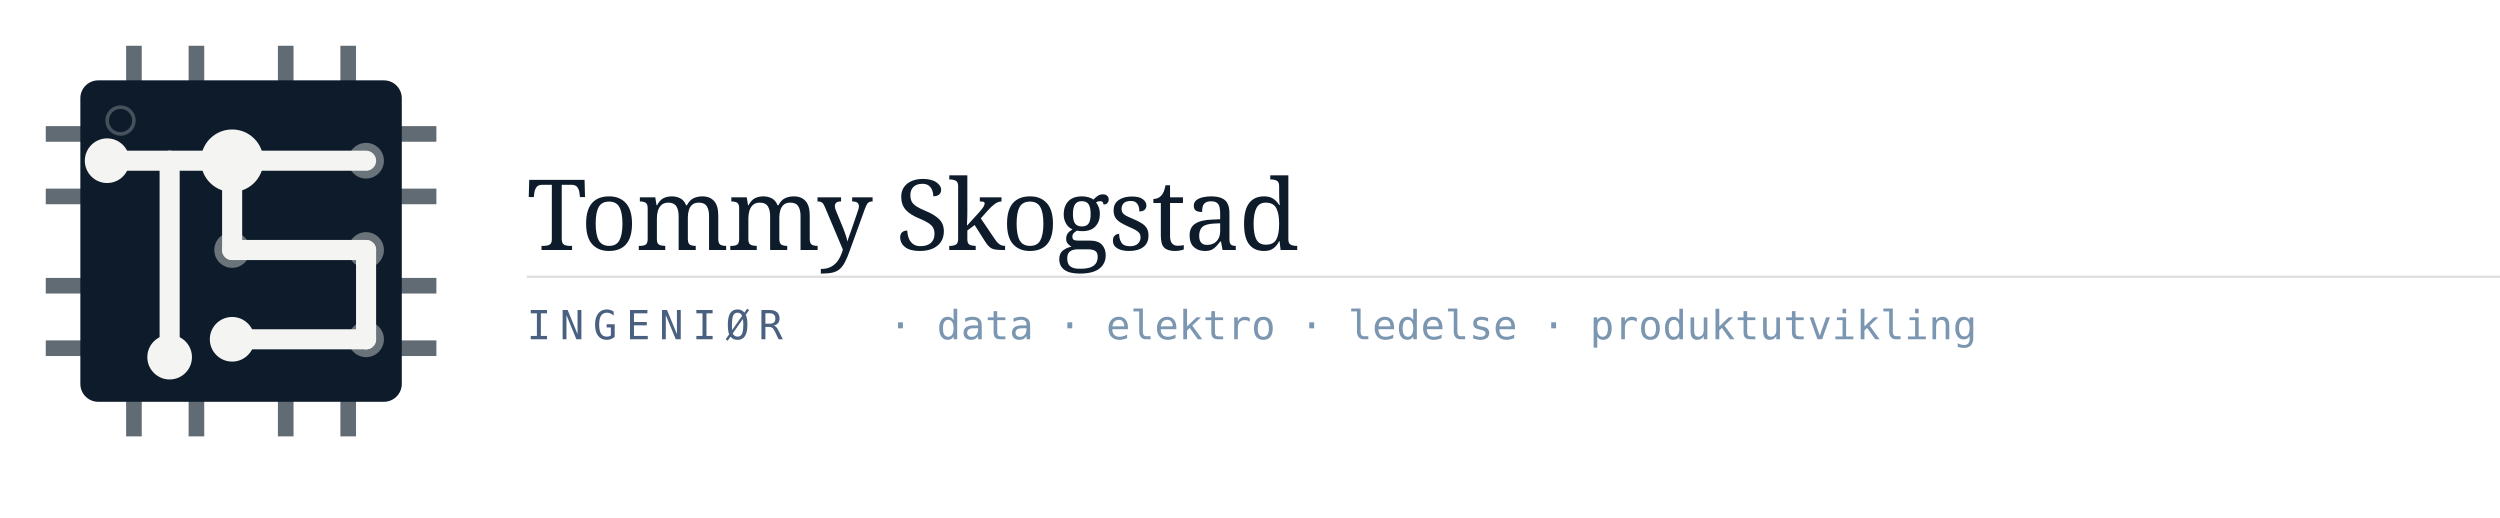
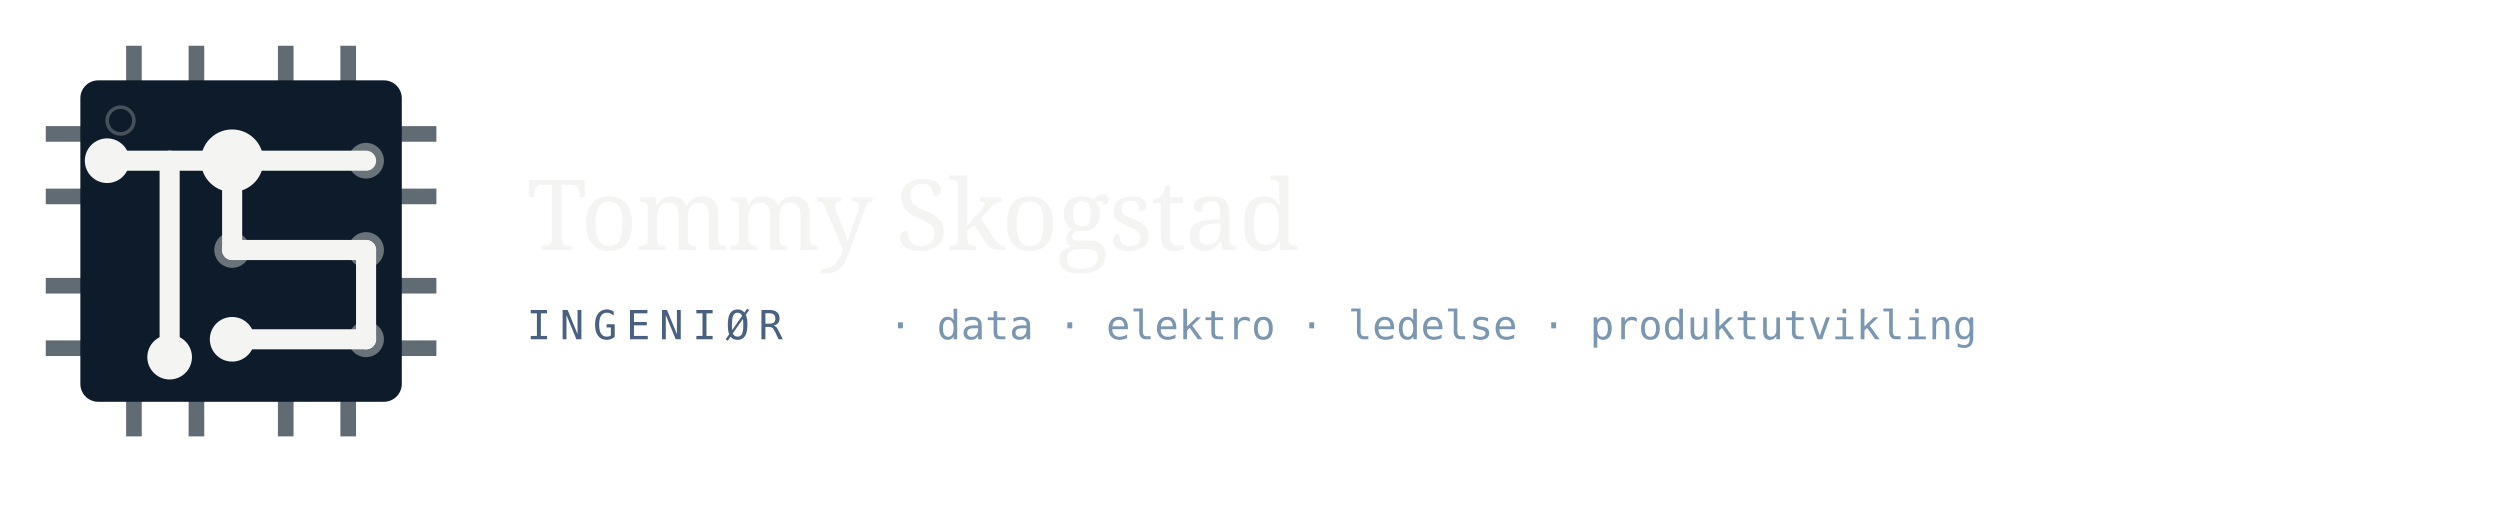
<svg xmlns="http://www.w3.org/2000/svg" viewBox="-14 -14 560 116" width="560" height="116">
  <rect x="4" y="4" width="72" height="72" rx="4" fill="#0d1b2a" />
  <circle cx="13" cy="13" r="3" fill="none" stroke="#f4f5f2" stroke-width="0.8" opacity="0.25" />
  <line x1="16" y1="4" x2="16" y2="-2" stroke="#0d1b2a" stroke-width="3.5" stroke-linecap="square" opacity="0.65" />
  <line x1="30" y1="4" x2="30" y2="-2" stroke="#0d1b2a" stroke-width="3.5" stroke-linecap="square" opacity="0.65" />
  <line x1="50" y1="4" x2="50" y2="-2" stroke="#0d1b2a" stroke-width="3.5" stroke-linecap="square" opacity="0.65" />
  <line x1="64" y1="4" x2="64" y2="-2" stroke="#0d1b2a" stroke-width="3.5" stroke-linecap="square" opacity="0.65" />
  <line x1="16" y1="76" x2="16" y2="82" stroke="#0d1b2a" stroke-width="3.5" stroke-linecap="square" opacity="0.65" />
  <line x1="30" y1="76" x2="30" y2="82" stroke="#0d1b2a" stroke-width="3.5" stroke-linecap="square" opacity="0.65" />
  <line x1="50" y1="76" x2="50" y2="82" stroke="#0d1b2a" stroke-width="3.5" stroke-linecap="square" opacity="0.65" />
  <line x1="64" y1="76" x2="64" y2="82" stroke="#0d1b2a" stroke-width="3.5" stroke-linecap="square" opacity="0.65" />
  <line x1="4" y1="16" x2="-2" y2="16" stroke="#0d1b2a" stroke-width="3.5" stroke-linecap="square" opacity="0.65" />
  <line x1="4" y1="30" x2="-2" y2="30" stroke="#0d1b2a" stroke-width="3.5" stroke-linecap="square" opacity="0.65" />
  <line x1="4" y1="50" x2="-2" y2="50" stroke="#0d1b2a" stroke-width="3.5" stroke-linecap="square" opacity="0.65" />
  <line x1="4" y1="64" x2="-2" y2="64" stroke="#0d1b2a" stroke-width="3.5" stroke-linecap="square" opacity="0.65" />
  <line x1="76" y1="16" x2="82" y2="16" stroke="#0d1b2a" stroke-width="3.5" stroke-linecap="square" opacity="0.65" />
  <line x1="76" y1="30" x2="82" y2="30" stroke="#0d1b2a" stroke-width="3.5" stroke-linecap="square" opacity="0.65" />
  <line x1="76" y1="50" x2="82" y2="50" stroke="#0d1b2a" stroke-width="3.5" stroke-linecap="square" opacity="0.65" />
  <line x1="76" y1="64" x2="82" y2="64" stroke="#0d1b2a" stroke-width="3.5" stroke-linecap="square" opacity="0.65" />
  <line x1="10" y1="22" x2="38" y2="22" stroke="#f4f5f2" stroke-width="4.5" stroke-linecap="round" />
  <line x1="24" y1="22" x2="24" y2="66" stroke="#f4f5f2" stroke-width="4.5" stroke-linecap="round" />
  <line x1="38" y1="22" x2="68" y2="22" stroke="#f4f5f2" stroke-width="4.5" stroke-linecap="round" />
  <line x1="38" y1="22" x2="38" y2="42" stroke="#f4f5f2" stroke-width="4.5" stroke-linecap="round" />
  <line x1="38" y1="42" x2="68" y2="42" stroke="#f4f5f2" stroke-width="4.5" stroke-linecap="round" />
  <line x1="68" y1="42" x2="68" y2="62" stroke="#f4f5f2" stroke-width="4.5" stroke-linecap="round" />
  <line x1="38" y1="62" x2="68" y2="62" stroke="#f4f5f2" stroke-width="4.5" stroke-linecap="round" />
  <circle cx="10" cy="22" r="5" fill="#f4f5f2" />
  <circle cx="24" cy="66" r="5" fill="#f4f5f2" />
  <circle cx="38" cy="22" r="7" fill="#f4f5f2" />
  <circle cx="68" cy="22" r="4" fill="#f4f5f2" opacity="0.4" />
  <circle cx="38" cy="42" r="4" fill="#f4f5f2" opacity="0.4" />
  <circle cx="68" cy="42" r="4" fill="#f4f5f2" opacity="0.4" />
  <circle cx="68" cy="62" r="4" fill="#f4f5f2" opacity="0.4" />
  <circle cx="38" cy="62" r="5" fill="#f4f5f2" />
-   <text x="104" y="42" font-family="Georgia, serif" font-size="22" font-weight="400" fill="#0d1b2a" letter-spacing="-0.3">Tommy Skogstad</text>
-   <line x1="104" y1="48" x2="548" y2="48" stroke="#0d1b2a" stroke-width="0.5" opacity="0.15" />
-   <text x="104" y="62" font-family="monospace" font-size="9" fill="#4a6080" letter-spacing="2">INGENIØR</text>
-   <text x="185" y="62" font-family="monospace" font-size="9" fill="#7a96b0">  ·  data · elektro · ledelse · produktutvikling</text>
+   <text x="104" y="42" font-family="'DM Sans', Georgia, serif" font-size="22" font-weight="400" fill="#f4f5f2" letter-spacing="-0.3">Tommy Skogstad</text>
+   <line x1="104" y1="48" x2="548" y2="48" stroke="#f4f5f2" stroke-width="0.5" opacity="0.15" />
+   <text x="104" y="62" font-family="'DM Mono', monospace" font-size="9" fill="#4a6080" letter-spacing="2">INGENIØR</text>
+   <text x="185" y="62" font-family="'DM Mono', monospace" font-size="9" fill="#7a96b0">  ·  data · elektro · ledelse · produktutvikling</text>
</svg>
